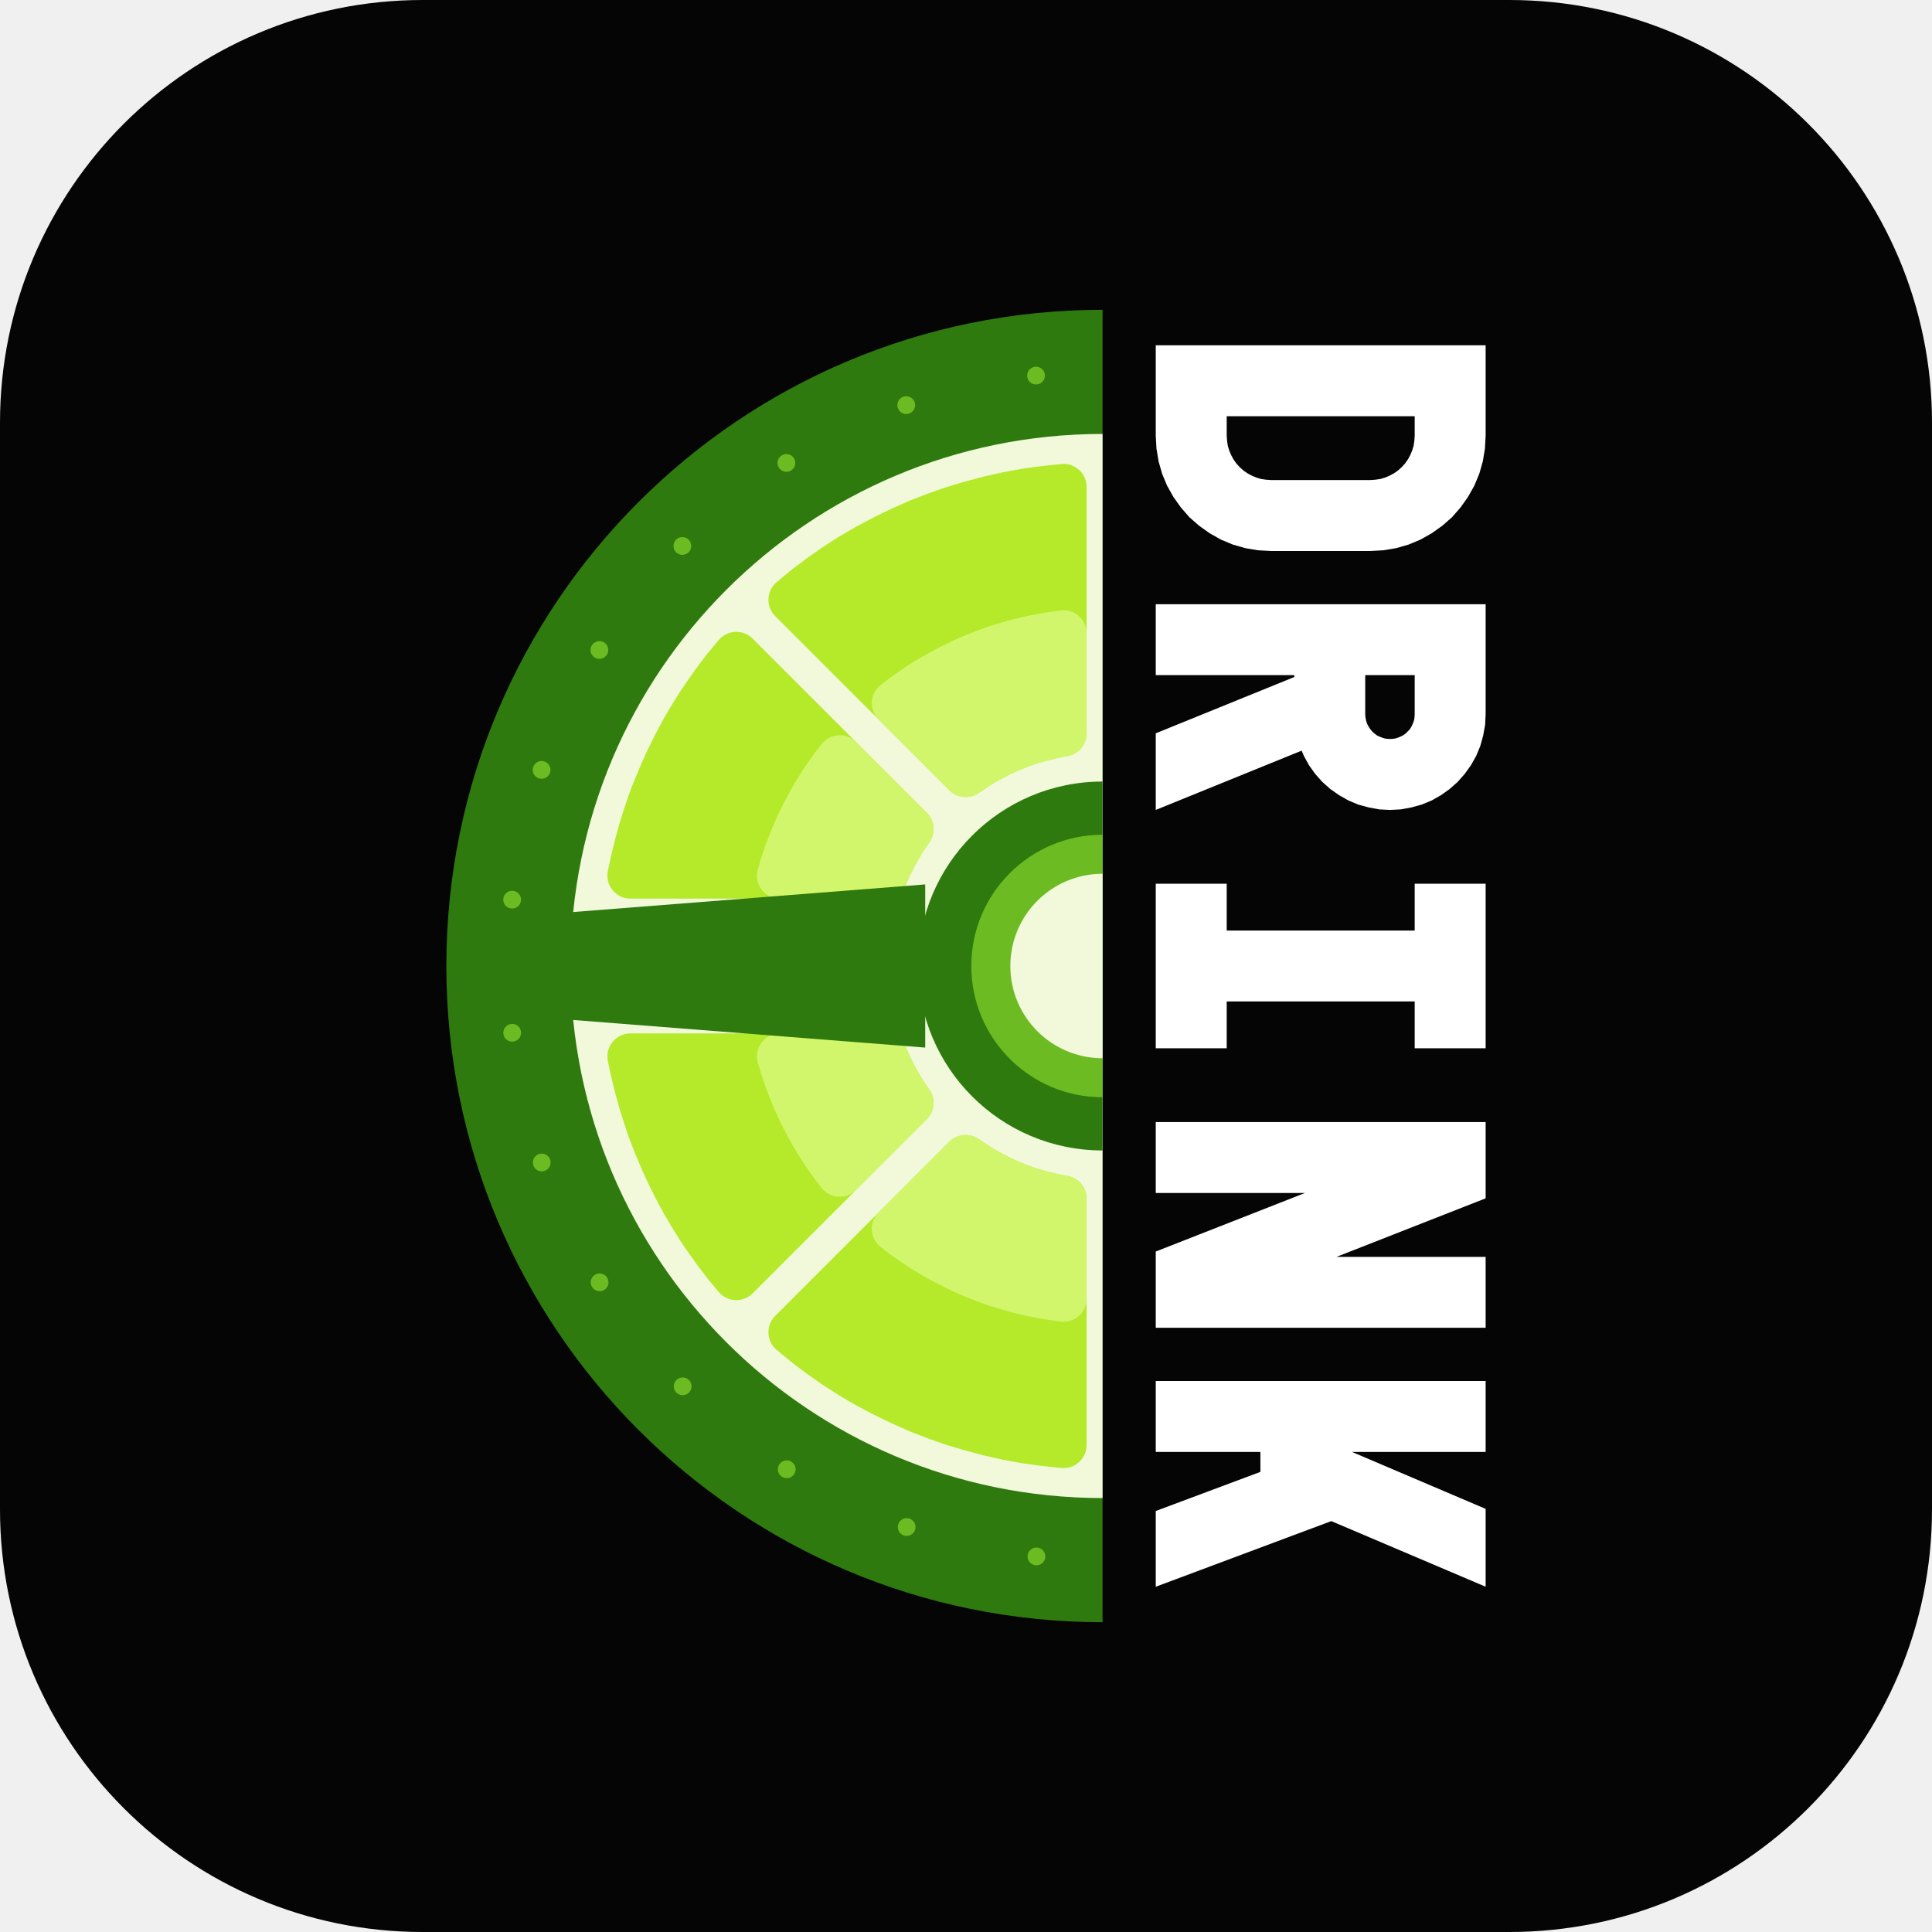
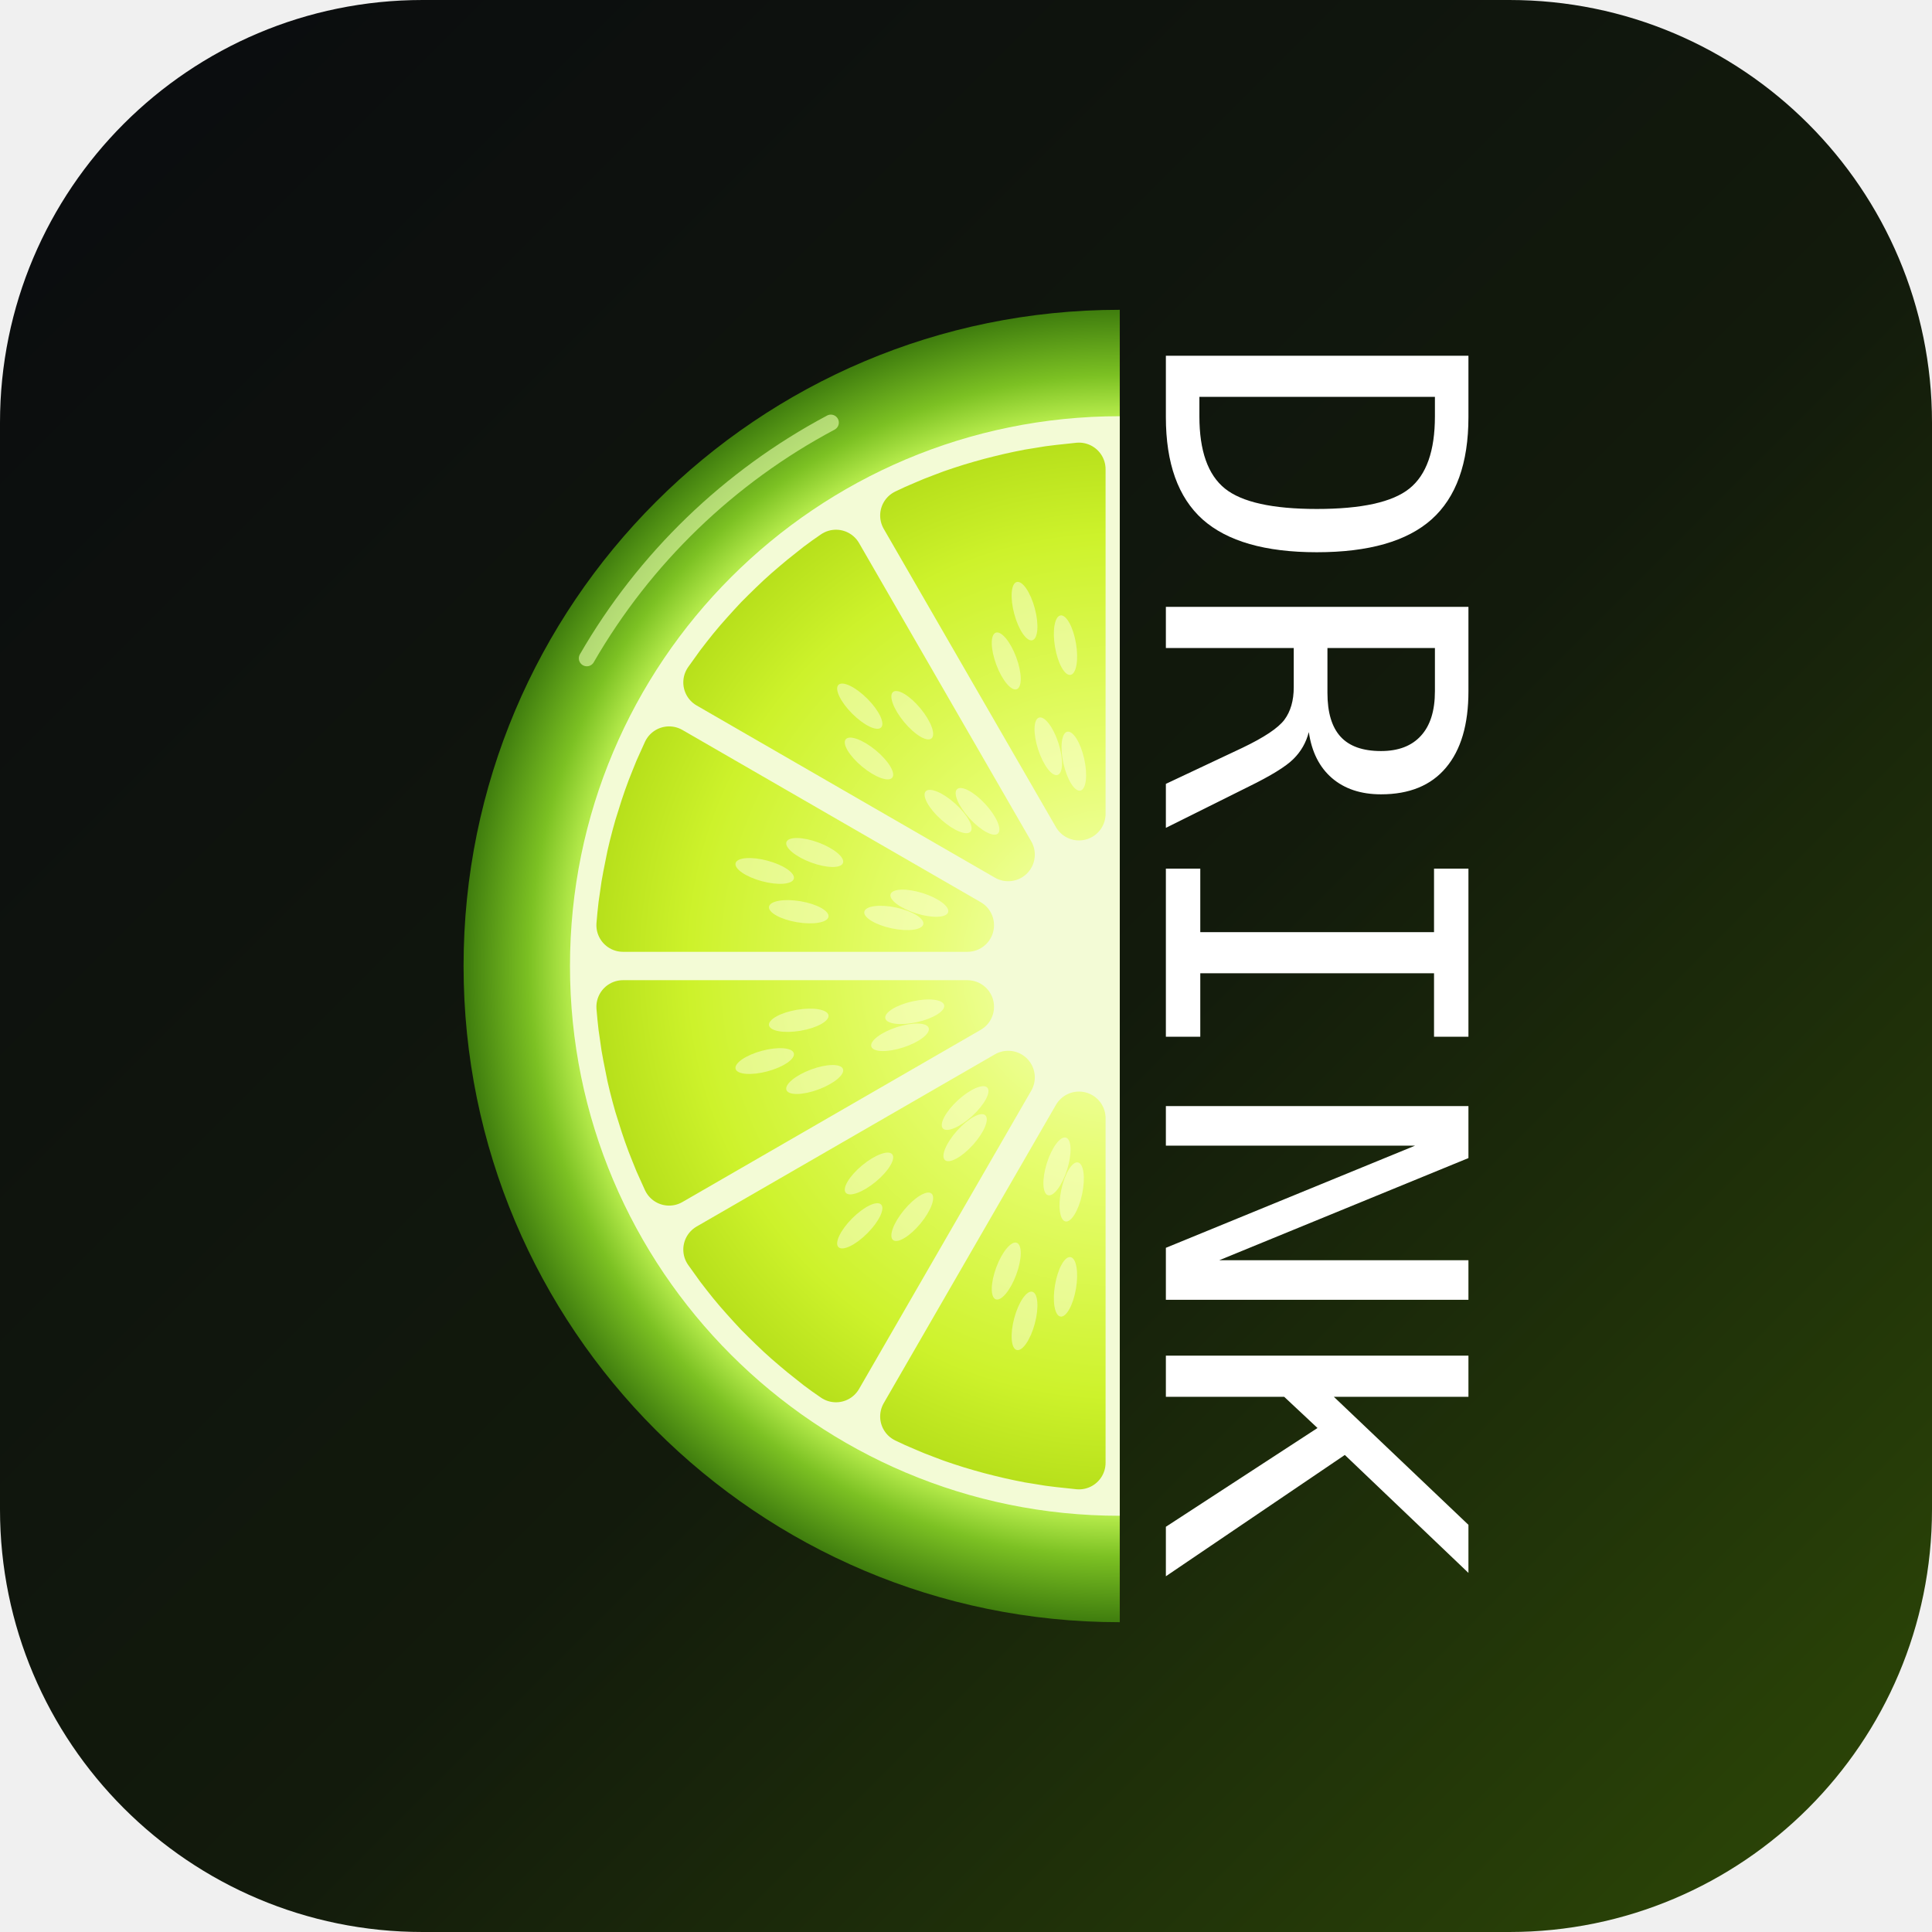
<svg xmlns="http://www.w3.org/2000/svg" viewBox="0 0 512 512" width="512" height="512">
-   <rect width="512" height="512" rx="112" fill="#050505" />
+   <defs>
+     <linearGradient id="ic-fundo" x1="0" y1="0" x2="1" y2="1">
+       <stop offset="0" stop-color="#0A0B0F" />
+       <stop offset=".55" stop-color="#121A0C" />
+       <stop offset="1" stop-color="#2E4A06" />
+     </linearGradient>
+   </defs>
+   <rect width="512" height="512" rx="112" fill="url(#ic-fundo)" />
  <g transform="translate(21.00 21.00) scale(0.47)">
-     <path fill="#2F7A0E" d="M577,130A370 370 0 0 0 577,870Z" />
-     <path fill="none" stroke="#6DBB22" stroke-width="10" stroke-linecap="round" stroke-dasharray="0 75.2" stroke-dashoffset="-37.6" d="M577,165A335 335 0 0 0 577,835" />
-     <path fill="#F1F9DA" d="M577,200A300 300 0 0 0 577,800Z" />
-     <path fill="#B4EA2A" stroke="#B4EA2A" stroke-width="26" stroke-linejoin="round" d="M555,229.9L544.5,231L534.1,232.4L523.7,234.3L513.4,236.6L503.2,239.3L493.1,242.3L483.1,245.8L473.3,249.6L463.6,253.9L454.1,258.5L444.8,263.4L435.7,268.7L426.8,274.4L418.2,280.4L409.7,286.8L401.6,293.5L499.8,391.7L502.9,389.6L506.1,387.5L509.3,385.5L512.5,383.7L515.9,381.9L519.2,380.2L522.6,378.6L526.1,377.1L529.6,375.7L533.1,374.4L536.7,373.2L540.3,372.2L544,371.2L547.6,370.3L551.3,369.5L555,368.8ZM370.5,324.6L364.9,331.3L359.6,338.2L354.5,345.3L349.6,352.5L345,359.9L340.6,367.4L336.5,375.1L332.6,382.9L329,390.8L325.6,398.9L322.4,407L319.6,415.3L317,423.6L314.7,432L312.6,440.5L310.8,449L454.2,449L454.9,447.3L455.7,445.6L456.4,443.8L457.2,442.2L458.1,440.5L458.9,438.8L459.8,437.1L460.7,435.5L461.6,433.9L462.6,432.2L463.5,430.6L464.5,429L465.5,427.5L466.6,425.9L467.6,424.3L468.7,422.8ZM310.8,551L312.6,559.5L314.7,568L317,576.4L319.6,584.7L322.4,593L325.6,601.1L329,609.2L332.6,617.1L336.5,624.9L340.6,632.6L345,640.1L349.6,647.5L354.5,654.7L359.6,661.8L364.9,668.7L370.5,675.4L468.7,577.2L467.6,575.7L466.6,574.1L465.5,572.5L464.5,571L463.5,569.4L462.6,567.8L461.6,566.1L460.7,564.5L459.8,562.9L458.9,561.2L458.1,559.5L457.2,557.8L456.4,556.2L455.7,554.4L454.9,552.7L454.2,551ZM401.6,706.5L409.7,713.2L418.2,719.6L426.8,725.6L435.7,731.3L444.8,736.6L454.1,741.5L463.6,746.1L473.3,750.4L483.1,754.2L493.1,757.7L503.2,760.7L513.4,763.4L523.7,765.7L534.1,767.6L544.5,769L555,770.1L555,631.2L551.3,630.5L547.6,629.7L544,628.8L540.3,627.8L536.7,626.8L533.1,625.6L529.6,624.3L526.1,622.9L522.6,621.4L519.2,619.8L515.9,618.1L512.5,616.3L509.3,614.5L506.1,612.5L502.9,610.4L499.8,608.3Z" />
-     <path fill="#D2F66B" stroke="#D2F66B" stroke-width="26" stroke-linejoin="round" d="M555,312.4L548.5,313.3L542.1,314.4L535.7,315.7L529.4,317.2L523.1,319L516.9,320.9L510.8,323.1L504.7,325.5L498.7,328.1L492.9,330.9L487.1,333.9L481.4,337.1L475.8,340.5L470.4,344.1L465.1,347.8L459.9,351.8L499.8,391.7L502.9,389.6L506.1,387.5L509.3,385.5L512.5,383.7L515.9,381.9L519.2,380.2L522.6,378.6L526.1,377.1L529.6,375.7L533.1,374.4L536.7,373.2L540.3,372.2L544,371.2L547.6,370.3L551.3,369.5L555,368.8ZM428.8,382.9L425.9,386.6L423.2,390.4L420.5,394.2L418,398.1L415.5,402.1L413.1,406.1L410.9,410.2L408.7,414.3L406.6,418.5L404.7,422.7L402.8,427L401.1,431.3L399.4,435.7L397.9,440.1L396.5,444.5L395.1,449L454.2,449L454.9,447.3L455.7,445.6L456.4,443.8L457.2,442.2L458.1,440.5L458.9,438.8L459.8,437.1L460.7,435.5L461.6,433.9L462.6,432.2L463.5,430.6L464.5,429L465.5,427.5L466.6,425.9L467.6,424.3L468.7,422.8ZM395.1,551L396.5,555.5L397.9,559.9L399.4,564.3L401.1,568.7L402.8,573L404.7,577.3L406.6,581.5L408.7,585.7L410.9,589.8L413.1,593.9L415.5,597.9L418,601.9L420.5,605.8L423.2,609.6L425.9,613.4L428.8,617.1L468.7,577.2L467.6,575.7L466.6,574.1L465.5,572.5L464.5,571L463.5,569.4L462.6,567.8L461.6,566.1L460.7,564.5L459.8,562.9L458.9,561.2L458.1,559.5L457.2,557.8L456.4,556.2L455.7,554.4L454.9,552.7L454.2,551ZM459.9,648.2L465.1,652.2L470.4,655.9L475.8,659.5L481.4,662.9L487.1,666.1L492.9,669.1L498.7,671.9L504.7,674.5L510.8,676.9L516.9,679.1L523.1,681L529.4,682.8L535.7,684.3L542.1,685.6L548.5,686.7L555,687.6L555,631.2L551.3,630.5L547.6,629.7L544,628.8L540.3,627.8L536.7,626.8L533.1,625.6L529.6,624.3L526.1,622.9L522.6,621.4L519.2,619.8L515.9,618.1L512.5,616.3L509.3,614.5L506.1,612.5L502.9,610.4L499.8,608.3Z" />
-     <path fill="#2F7A0E" d="M273,470L477,454L477,546L273,530Z" />
-     <path fill="#2F7A0E" d="M577,396A104 104 0 0 0 577,604Z" />
-     <path fill="#6DBB22" d="M577,426A74 74 0 0 0 577,574Z" />
-     <path fill="#F1F9DA" d="M577,448A52 52 0 0 0 577,552Z" />
-     <path fill="#FFFFFF" d="M793,150L793,201L792.6,208.3L791.4,215.5L789.4,222.5L786.6,229.2L783,235.6L778.8,241.5L774,247L768.5,251.8L762.6,256L756.2,259.6L749.5,262.4L742.5,264.4L735.3,265.6L728,266L672,266L664.7,265.6L657.5,264.4L650.5,262.4L643.8,259.6L637.4,256L631.5,251.8L626,247L621.2,241.5L617,235.6L613.4,229.2L610.6,222.5L608.6,215.5L607.4,208.3L607,201L607,150ZM647,190L647,201L647.2,203.8L647.6,206.6L648.4,209.3L649.5,211.9L650.8,214.3L652.4,216.6L654.3,218.7L656.4,220.6L658.7,222.2L661.1,223.5L663.7,224.6L666.4,225.4L669.2,225.8L672,226L728,226L730.8,225.8L733.6,225.4L736.3,224.6L738.9,223.5L741.3,222.2L743.6,220.6L745.7,218.7L747.6,216.6L749.2,214.3L750.5,211.9L751.6,209.3L752.4,206.6L752.8,203.8L753,201L753,190ZM793,296L793,336L607,336L607,296ZM793,296L793,358.1L792.7,364.1L791.6,370.1L790,375.9L787.7,381.5L784.7,386.8L781.2,391.7L777.2,396.2L772.7,400.2L767.8,403.7L762.5,406.7L756.9,409L751.1,410.6L745.1,411.7L739.1,412L739.1,412L733,411.7L727.1,410.6L721.2,409L715.7,406.7L710.4,403.7L705.4,400.2L700.9,396.2L696.9,391.7L693.4,386.8L690.5,381.5L688.1,375.9L686.5,370.1L685.5,364.1L685.1,358.1L685.1,296ZM725.1,336L725.1,358.1L725.2,359.6L725.5,361.2L725.9,362.7L726.5,364.1L727.3,365.5L728.2,366.8L729.2,367.9L730.4,369L731.6,369.9L733,370.6L734.5,371.2L736,371.7L737.5,371.9L739.1,372L739.1,372L740.6,371.9L742.2,371.7L743.7,371.2L745.1,370.6L746.5,369.9L747.8,369L748.9,367.9L750,366.8L750.9,365.5L751.6,364.1L752.2,362.7L752.7,361.2L752.9,359.6L753,358.1L753,336ZM725.1,320.8L725.1,364L607,412L607,368.8ZM647,453.6L647,546.4L607,546.4L607,453.6ZM793,453.6L793,546.4L753,546.4L753,453.6ZM793,480L793,520L607,520L607,480ZM793,588L793,628L607,628L607,588ZM793,664L793,704L607,704L607,664ZM793,588L793,631L607,704L607,661ZM793,734L793,774L607,774L607,734ZM793,806.1L793,850L666,796L666,752ZM709.7,768.9L709.7,811.6L607,850L607,807.3Z" />
+     <defs>
+       <radialGradient id="marca-casca" gradientUnits="userSpaceOnUse" cx="586.7" cy="500" r="370">
+         <stop offset=".84" stop-color="#B4EA4A" />
+         <stop offset=".9" stop-color="#7CC123" />
+         <stop offset="1" stop-color="#3F7D0E" />
+       </radialGradient>
+       <radialGradient id="marca-polpa" gradientUnits="userSpaceOnUse" cx="586.7" cy="500" r="296">
+         <stop offset="0" stop-color="#F6FFC4" />
+         <stop offset=".4" stop-color="#E6FD6E" />
+         <stop offset=".82" stop-color="#CDF22B" />
+         <stop offset="1" stop-color="#B7E01B" />
+       </radialGradient>
+     </defs>
+     <path fill="url(#marca-casca)" d="M586.7,130A370 370 0 0 0 586.7,870Z" />
+     <path fill="#F3FBD6" d="M586.7,190A310 310 0 0 0 586.7,810Z" />
+     <path fill="url(#marca-polpa)" stroke="url(#marca-polpa)" stroke-width="30" stroke-linejoin="round" d="M563.7,219.9L558.1,220.5L552.5,221.1L546.9,221.8L541.4,222.7L535.8,223.6L530.3,224.7L524.8,225.9L519.4,227.2L513.9,228.6L508.5,230.1L503.1,231.7L497.8,233.4L492.5,235.2L487.2,237.2L482,239.2L476.8,241.4L471.7,243.6L466.6,246L563.7,414.2ZM426.7,269L422.1,272.2L417.6,275.5L413.2,279L408.8,282.5L404.5,286.1L400.2,289.8L396.1,293.5L392,297.4L388,301.3L384,305.3L380.2,309.4L376.4,313.6L372.7,317.8L369.1,322.1L365.6,326.5L362.2,330.9L358.9,335.5L355.6,340.1L523.8,437.2ZM332.6,379.9L330.3,385L328,390.1L325.9,395.3L323.8,400.6L321.9,405.8L320.1,411.1L318.4,416.5L316.7,421.9L315.2,427.3L313.8,432.7L312.5,438.2L311.4,443.7L310.3,449.2L309.3,454.7L308.5,460.3L307.7,465.8L307.1,471.4L306.6,477L500.8,477ZM306.6,523L307.1,528.6L307.7,534.2L308.5,539.7L309.3,545.3L310.3,550.8L311.4,556.3L312.5,561.8L313.8,567.3L315.2,572.7L316.7,578.1L318.4,583.5L320.1,588.9L321.9,594.2L323.8,599.4L325.9,604.7L328,609.9L330.3,615L332.6,620.1L500.8,523ZM355.6,659.9L358.9,664.5L362.2,669.1L365.6,673.5L369.1,677.9L372.7,682.2L376.4,686.4L380.2,690.6L384,694.7L388,698.7L392,702.6L396.1,706.5L400.2,710.2L404.5,713.9L408.8,717.5L413.2,721L417.6,724.5L422.1,727.8L426.7,731L523.8,562.8ZM466.6,754L471.7,756.4L476.8,758.6L482,760.8L487.2,762.8L492.5,764.8L497.8,766.6L503.1,768.3L508.5,769.9L513.9,771.4L519.4,772.8L524.8,774.1L530.3,775.3L535.8,776.4L541.4,777.3L546.9,778.2L552.5,778.9L558.1,779.5L563.7,780.1L563.7,585.8Z" />
+     <g fill="#FFFFF0" fill-opacity=".45">
+       <ellipse cx="556.1" cy="319.1" rx="6" ry="17" transform="rotate(-9.6 556.1 319.1)" />
+       <ellipse cx="533" cy="299.9" rx="6" ry="17" transform="rotate(-15 533 299.9)" />
+       <ellipse cx="522.7" cy="328" rx="6" ry="17" transform="rotate(-20.4 522.7 328)" />
+       <ellipse cx="560.8" cy="384.5" rx="6" ry="17" transform="rotate(-12.6 560.8 384.5)" />
+       <ellipse cx="546.4" cy="376.1" rx="6" ry="17" transform="rotate(-18 546.4 376.1)" />
+       <ellipse cx="469.7" cy="358.6" rx="6" ry="17" transform="rotate(-39.6 469.7 358.6)" />
+       <ellipse cx="440.1" cy="353.5" rx="6" ry="17" transform="rotate(-45 440.1 353.5)" />
+       <ellipse cx="445.3" cy="383" rx="6" ry="17" transform="rotate(-50.4 445.3 383)" />
+       <ellipse cx="506.5" cy="412.8" rx="6" ry="17" transform="rotate(-42.6 506.5 412.8)" />
+       <ellipse cx="489.9" cy="412.9" rx="6" ry="17" transform="rotate(-48 489.9 412.9)" />
+       <ellipse cx="414.7" cy="436" rx="6" ry="17" transform="rotate(-69.6 414.7 436)" />
+       <ellipse cx="386.5" cy="446.4" rx="6" ry="17" transform="rotate(-75 386.5 446.4)" />
+       <ellipse cx="405.7" cy="469.4" rx="6" ry="17" transform="rotate(-80.4 405.7 469.4)" />
+       <ellipse cx="473.7" cy="464.6" rx="6" ry="17" transform="rotate(-72.6 473.7 464.6)" />
+       <ellipse cx="459.3" cy="472.9" rx="6" ry="17" transform="rotate(-78 459.3 472.9)" />
+       <ellipse cx="405.7" cy="530.6" rx="6" ry="17" transform="rotate(-99.6 405.7 530.6)" />
+       <ellipse cx="386.5" cy="553.6" rx="6" ry="17" transform="rotate(-105 386.5 553.6)" />
+       <ellipse cx="414.7" cy="564" rx="6" ry="17" transform="rotate(-110.4 414.7 564)" />
+       <ellipse cx="471.1" cy="525.8" rx="6" ry="17" transform="rotate(-102.6 471.1 525.8)" />
+       <ellipse cx="462.8" cy="540.2" rx="6" ry="17" transform="rotate(-108 462.8 540.2)" />
+       <ellipse cx="445.3" cy="617" rx="6" ry="17" transform="rotate(-129.6 445.3 617)" />
+       <ellipse cx="440.1" cy="646.5" rx="6" ry="17" transform="rotate(-135 440.1 646.5)" />
+       <ellipse cx="469.7" cy="641.4" rx="6" ry="17" transform="rotate(-140.4 469.7 641.4)" />
+       <ellipse cx="499.5" cy="580.1" rx="6" ry="17" transform="rotate(-132.6 499.5 580.1)" />
+       <ellipse cx="499.5" cy="596.8" rx="6" ry="17" transform="rotate(-138 499.5 596.8)" />
+       <ellipse cx="522.7" cy="672" rx="6" ry="17" transform="rotate(-159.6 522.7 672)" />
+       <ellipse cx="533" cy="700.1" rx="6" ry="17" transform="rotate(-165 533 700.1)" />
+       <ellipse cx="556.1" cy="680.9" rx="6" ry="17" transform="rotate(-170.4 556.1 680.9)" />
+       <ellipse cx="551.3" cy="613" rx="6" ry="17" transform="rotate(-162.6 551.3 613)" />
+       <ellipse cx="559.6" cy="627.4" rx="6" ry="17" transform="rotate(-168 559.6 627.4)" />
+     </g>
+     <path fill="none" stroke="#E9FFB0" stroke-opacity=".6" stroke-width="9" stroke-linecap="round" d="M286.2,326.5A347 347 0 0 1 423.8,193.6" />
+     <path fill="#FFFFFF" d="M631.6 190.1Q631.6 219.2 646 230.8Q660.3 242.3 697.8 242.3Q735.7 242.3 750 230.8Q764.4 219.3 764.4 190.1V179.1H631.6ZM783.3 190.5Q783.3 229.6 762.5 248.2Q741.7 266.7 697.8 266.7Q654.2 266.7 633.4 248.2Q612.7 229.6 612.7 190.5V155.9H783.3ZM693.3 368.1Q691 377 684.6 383.3Q678.3 389.6 659.3 398.9L612.7 422.1V397.3L655.8 377Q674.2 368.2 679.5 361.2Q684.8 354.1 684.8 342.8V320.7H612.7V297.5H783.3V345.1Q783.3 373.2 770.6 388.2Q758 403.2 734 403.2Q717 403.2 706.3 394Q695.7 384.8 693.3 368.1ZM764.4 320.7H703.8V346Q703.8 362.6 711.2 370.7Q718.6 378.8 734 378.8Q748.7 378.8 756.5 370.2Q764.4 361.6 764.4 345.1ZM783.3 445.1V539.9H763.9V504.1H632.1V539.9H612.7V445.1H632.1V480.9H763.9V445.1ZM783.3 579V608.3L642.8 665.9H783.3V688.2H612.7V658.9L753.2 601.3H612.7V579ZM783.3 719.7V742.9H707.4L783.3 815.1V842.2L713.6 775.7L612.7 844.1V816.2L698.2 760.5L679.4 742.9H612.7V719.7Z" />
  </g>
</svg>
